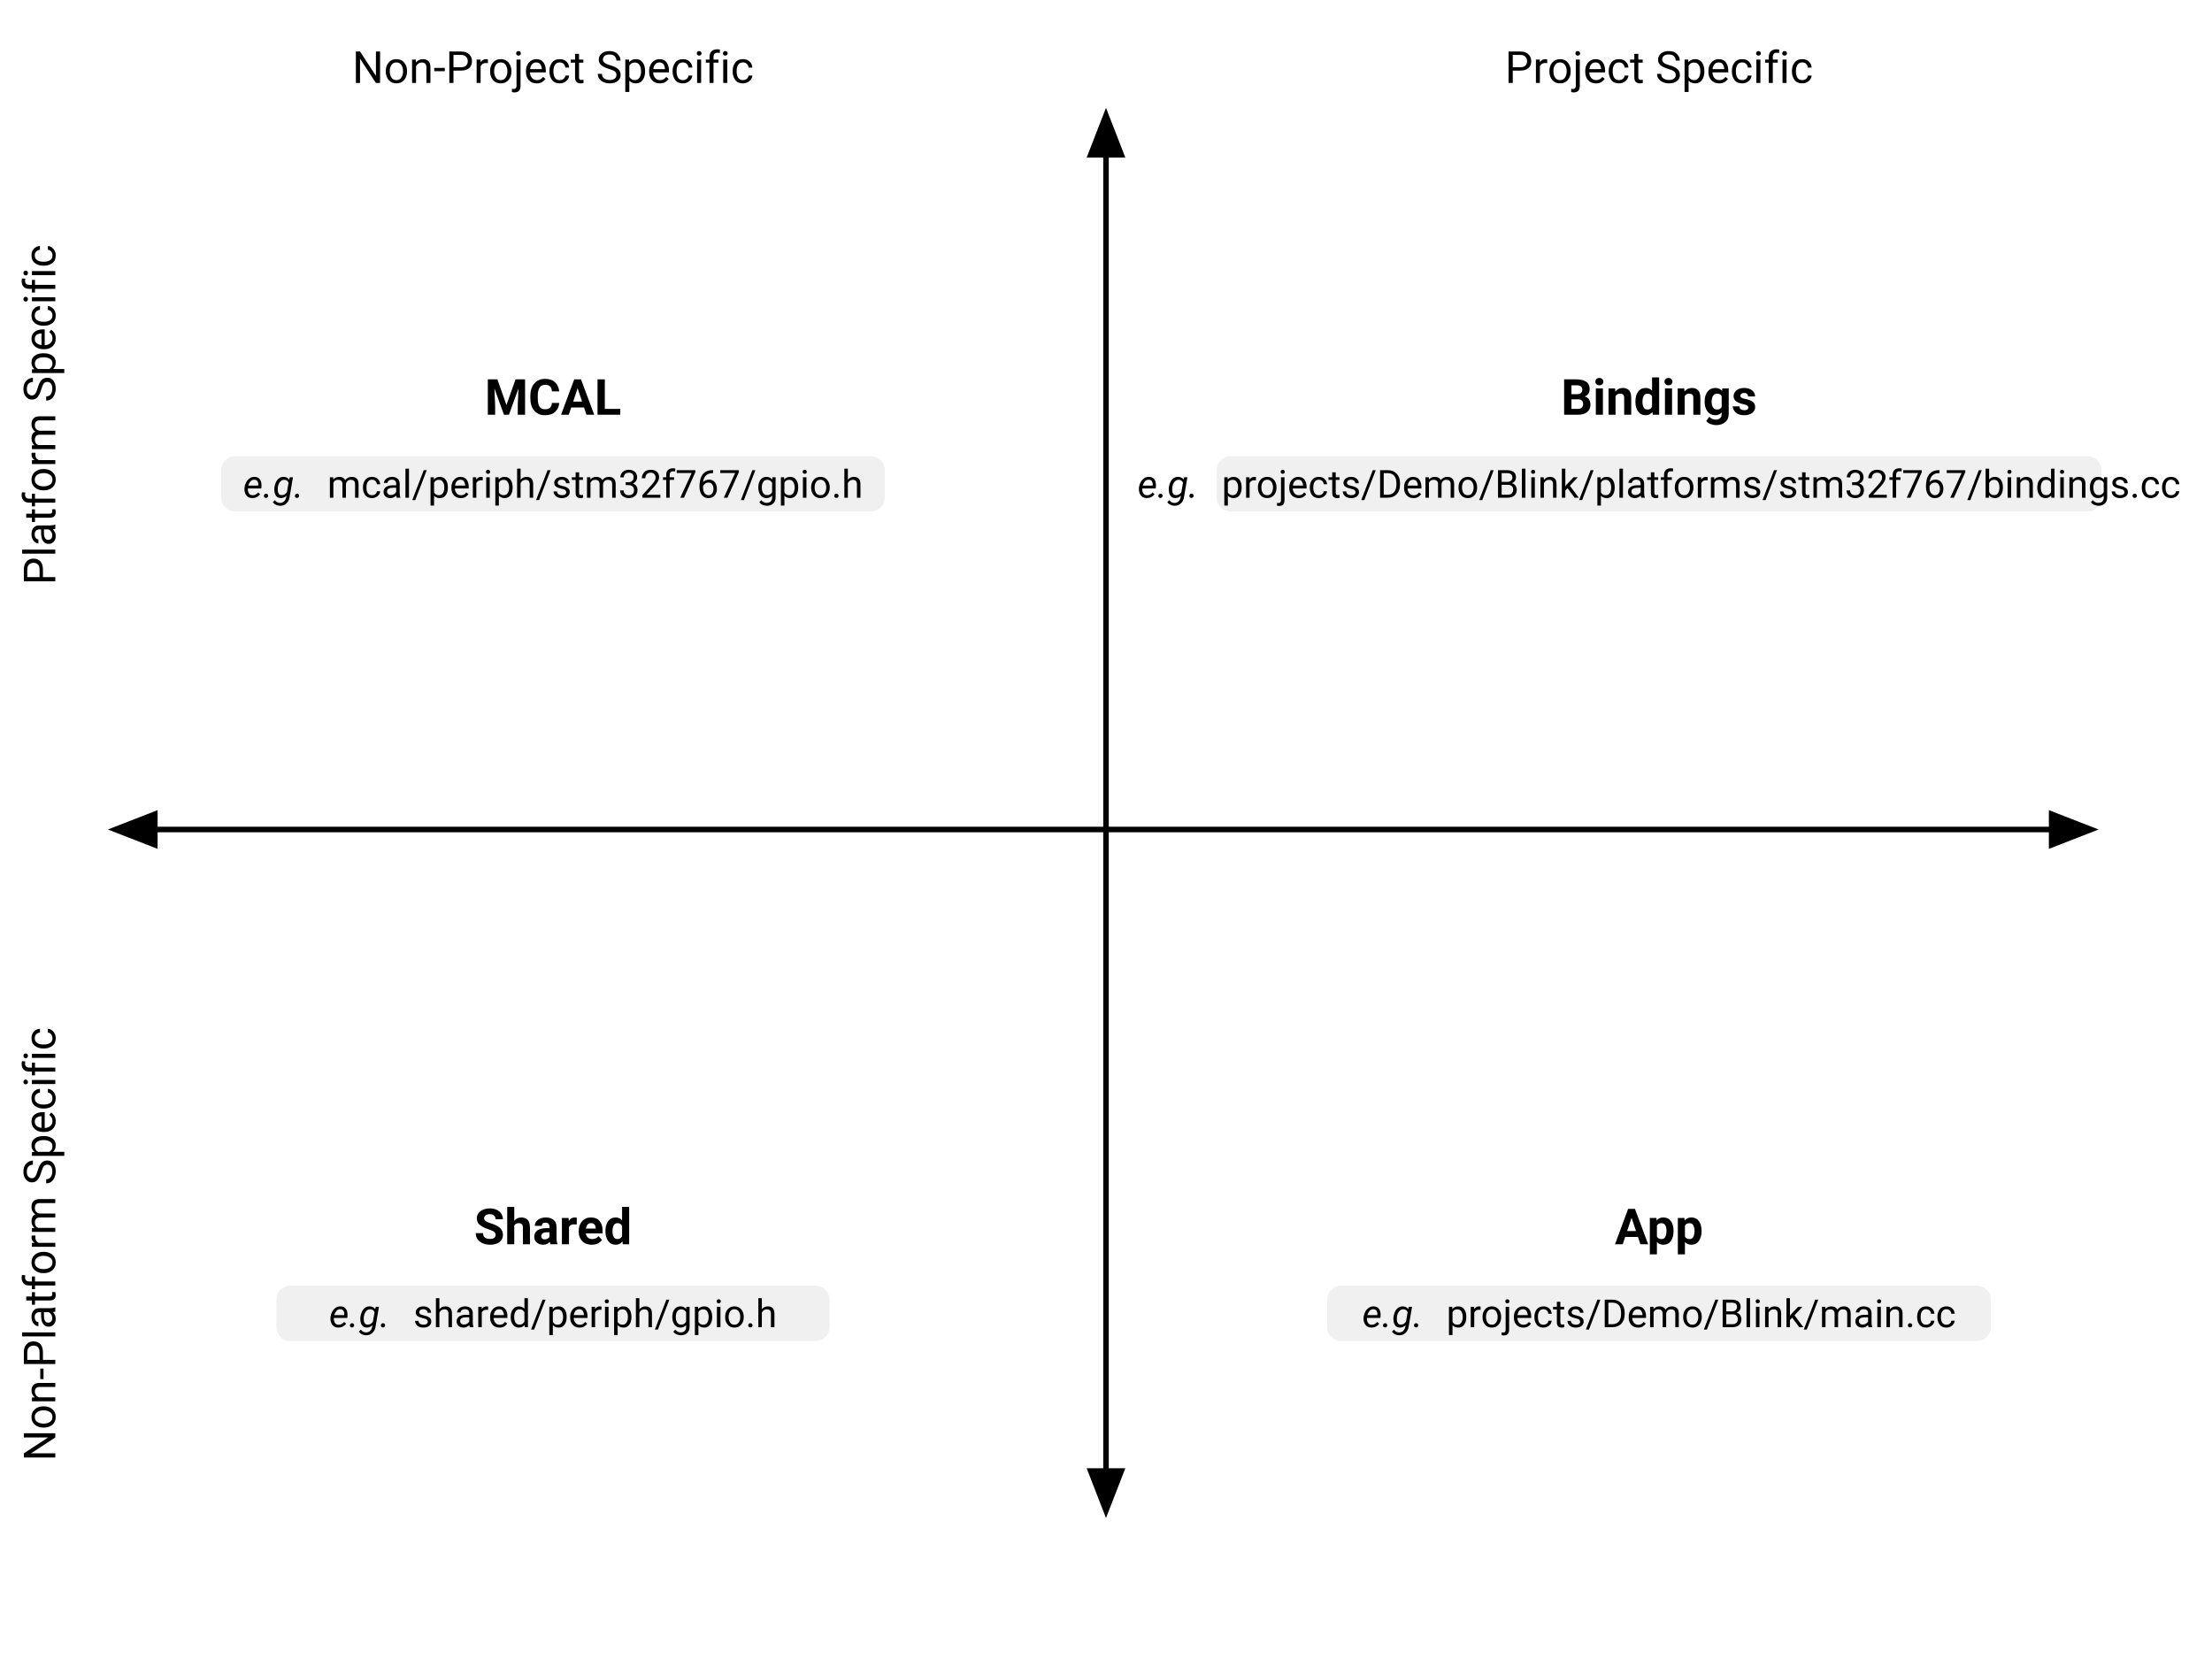
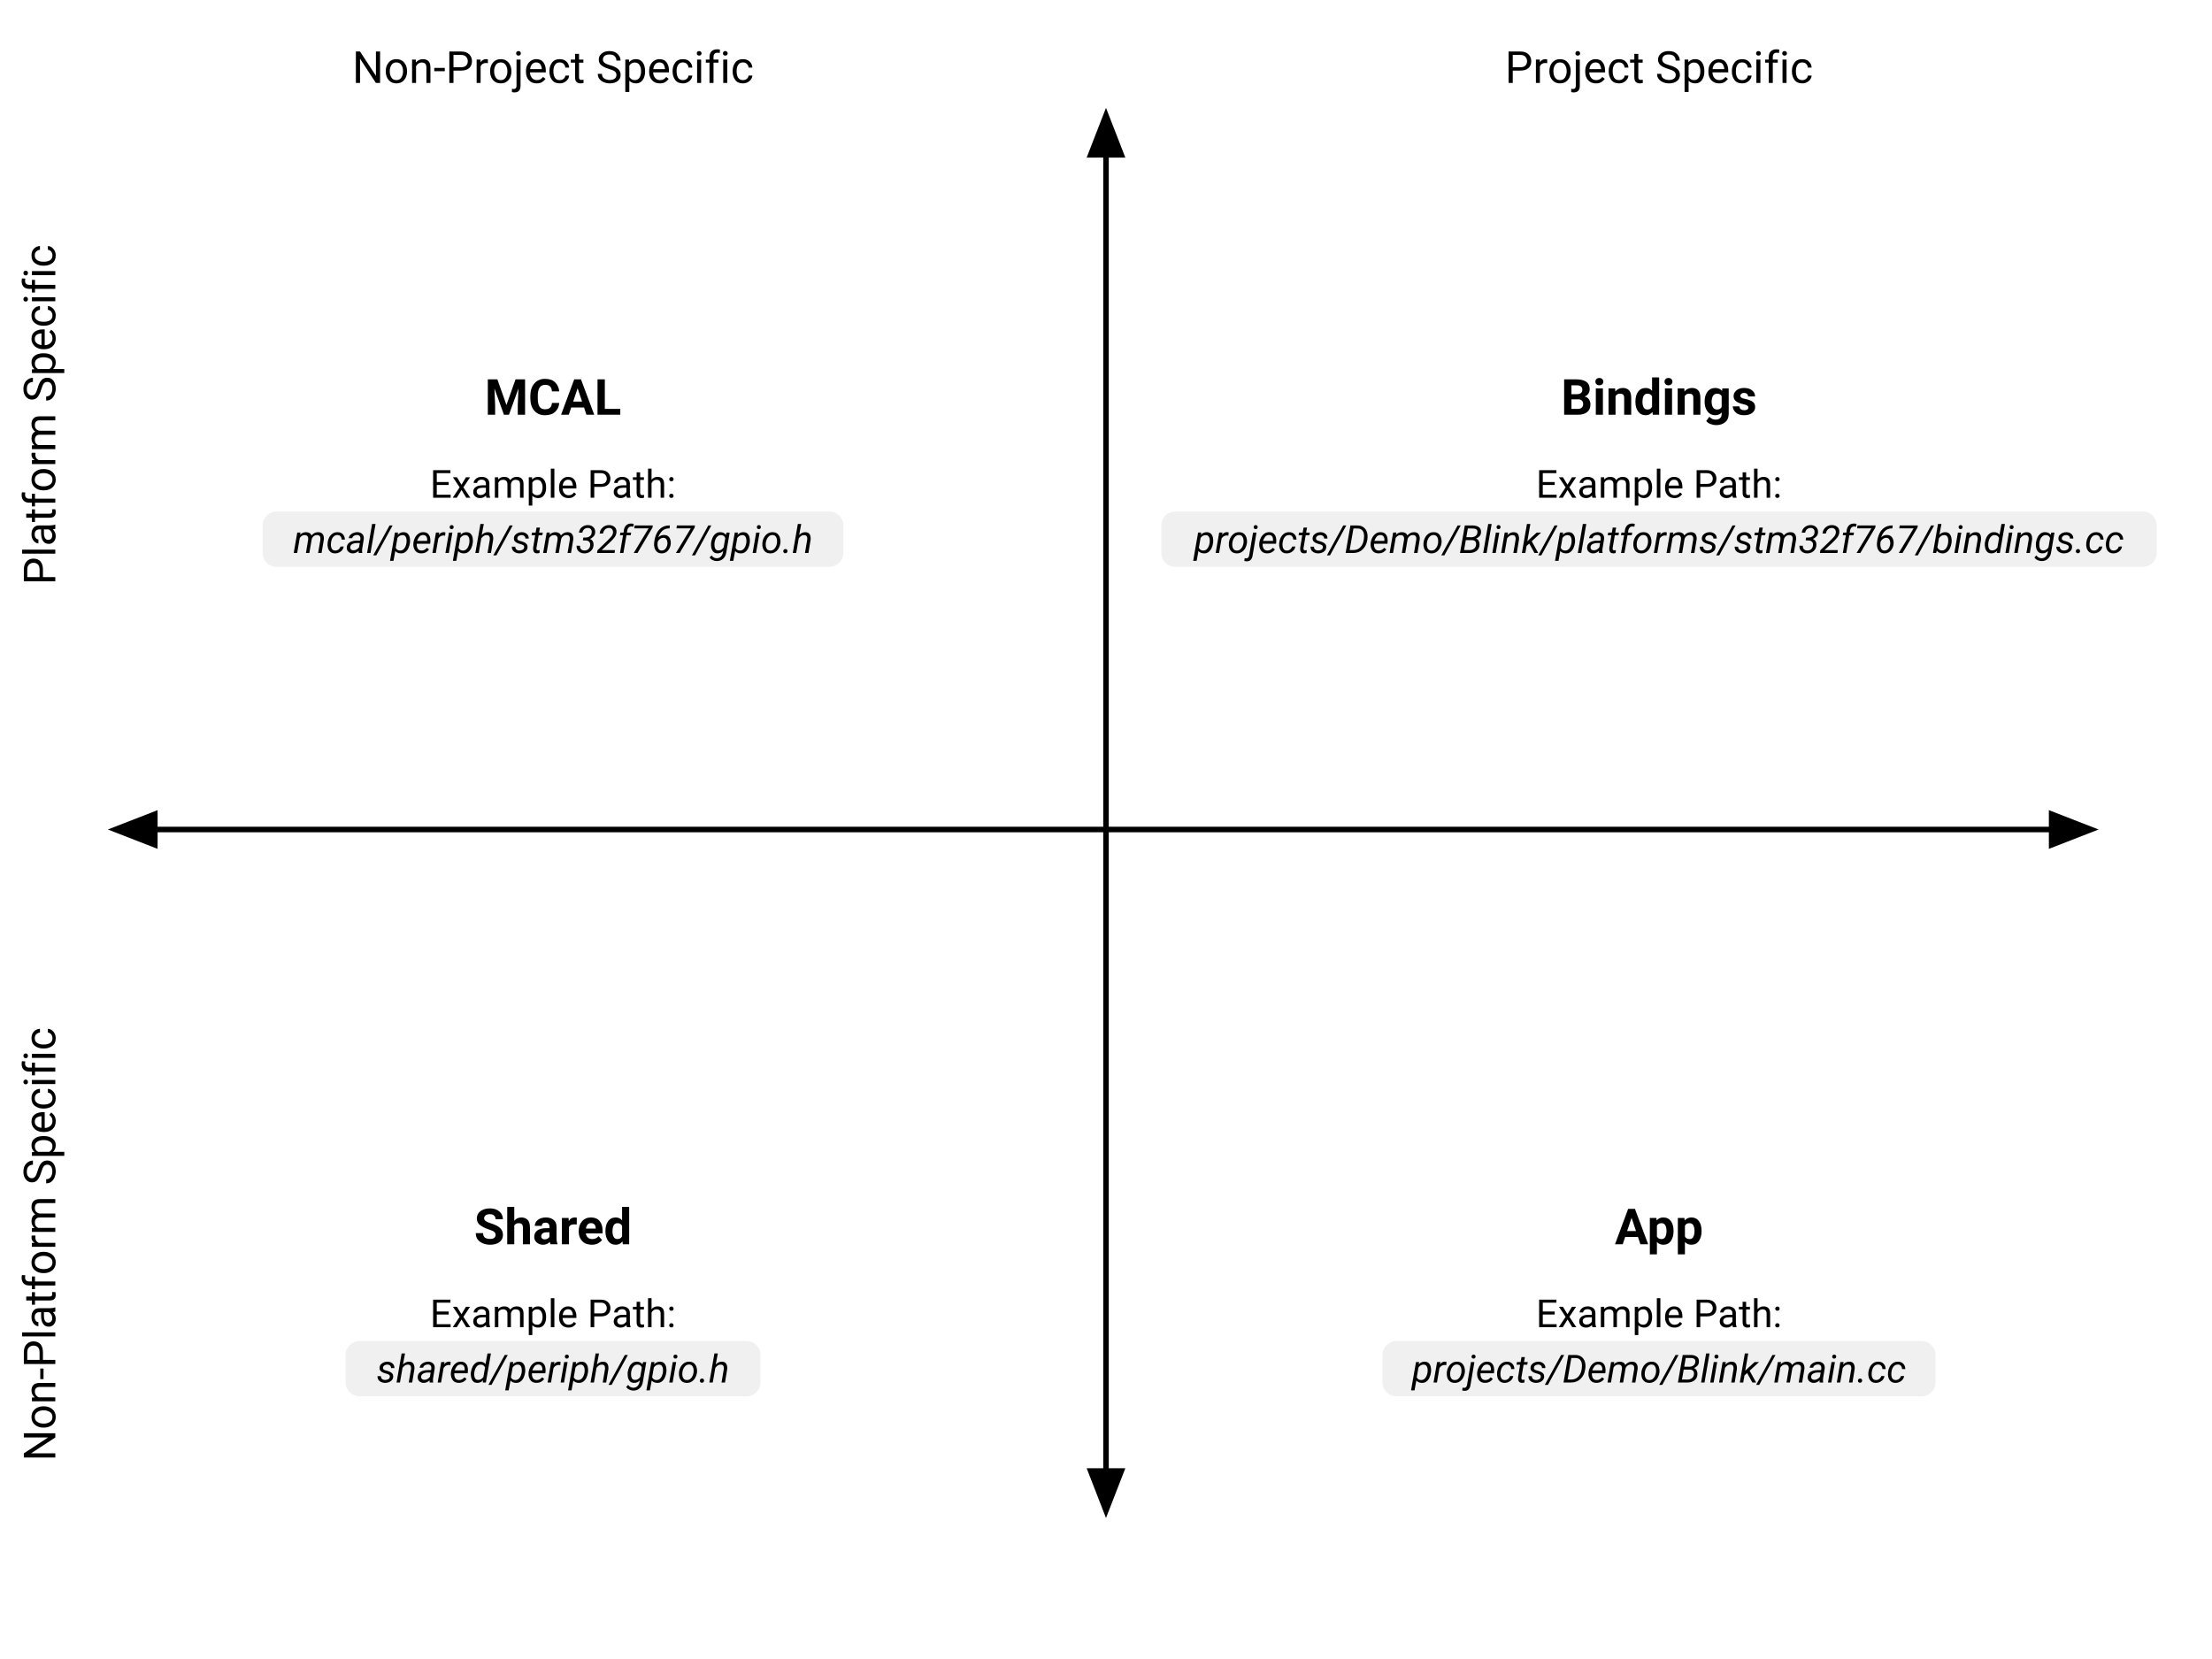
<svg xmlns="http://www.w3.org/2000/svg" viewBox="0 0 800 600">
  <style>
        text {
            font-family: -apple-system, BlinkMacSystemFont, "Segoe UI", Roboto, Oxygen-Sans, Ubuntu, Cantarell, "Helvetica Neue", sans-serif;
        }
    </style>
  <rect width="800" height="600" fill="white" />
  <defs>
    <marker id="arrowhead" markerWidth="10" markerHeight="7" refX="7" refY="3.5" orient="auto">
      <polygon points="0 0, 9 3.5, 0 7" fill="black" />
    </marker>
    <marker id="arrowhead-start" markerWidth="10" markerHeight="7" refX="3" refY="3.5" orient="auto">
      <polygon points="9 0, 0 3.5, 9 7" fill="black" />
    </marker>
  </defs>
  <line x1="400" y1="45" x2="400" y2="545" stroke="black" stroke-width="2" marker-end="url(#arrowhead)" marker-start="url(#arrowhead-start)" />
  <line x1="45" y1="300" x2="755" y2="300" stroke="black" stroke-width="2" marker-end="url(#arrowhead)" marker-start="url(#arrowhead-start)" />
  <text x="200" y="30" text-anchor="middle" font-size="16">Non-Project Specific</text>
  <text x="600" y="30" text-anchor="middle" font-size="16">Project Specific</text>
  <text x="20" y="150" text-anchor="middle" font-size="16" transform="rotate(-90,20,150)">Platform Specific</text>
  <text x="20" y="450" text-anchor="middle" font-size="16" transform="rotate(-90,20,450)">Non-Platform Specific</text>
+   <style>
+         .underline {
+             text-decoration: underline;
+         }
+     </style>
+   <style>
+         .bg-box {
+             fill: #f0f0f0;
+         }
+     </style>
  <text x="200" y="150" text-anchor="middle" font-size="18" font-weight="bold">MCAL</text>
  <g transform="translate(200,180)">
-     <rect x="-120" y="-15" width="240" height="20" fill="#f0f0f0" rx="5" />
-     <text text-anchor="middle" font-size="14">
-       <tspan font-style="italic">e.g.</tspan>
-       <tspan dx="5">mcal/periph/stm32f767/gpio.h</tspan>
-     </text>
+     <text text-anchor="middle" font-size="14">Example Path:</text>
+     <g transform="translate(0,20)">
+       <rect x="-105" y="-15" width="210" height="20" fill="#f0f0f0" rx="5" />
+       <text text-anchor="middle" font-size="14" font-style="italic">mcal/periph/stm32f767/gpio.h</text>
+     </g>
  </g>
  <text x="600" y="150" text-anchor="middle" font-size="18" font-weight="bold">Bindings</text>
  <g transform="translate(600,180)">
-     <rect x="-160" y="-15" width="320" height="20" fill="#f0f0f0" rx="5" />
-     <text text-anchor="middle" font-size="14">
-       <tspan font-style="italic">e.g.</tspan>
-       <tspan dx="5">projects/Demo/Blink/platforms/stm32f767/bindings.cc</tspan>
-     </text>
+     <text text-anchor="middle" font-size="14">Example Path:</text>
+     <g transform="translate(0,20)">
+       <rect x="-180" y="-15" width="360" height="20" fill="#f0f0f0" rx="5" />
+       <text text-anchor="middle" font-size="14" font-style="italic">projects/Demo/Blink/platforms/stm32f767/bindings.cc</text>
+     </g>
  </g>
  <text x="200" y="450" text-anchor="middle" font-size="18" font-weight="bold">Shared</text>
  <g transform="translate(200,480)">
-     <rect x="-100" y="-15" width="200" height="20" fill="#f0f0f0" rx="5" />
-     <text text-anchor="middle" font-size="14">
-       <tspan font-style="italic">e.g.</tspan>
-       <tspan dx="5">shared/periph/gpio.h</tspan>
-     </text>
+     <text text-anchor="middle" font-size="14">Example Path:</text>
+     <g transform="translate(0,20)">
+       <rect x="-75" y="-15" width="150" height="20" fill="#f0f0f0" rx="5" />
+       <text text-anchor="middle" font-size="14" font-style="italic">shared/periph/gpio.h</text>
+     </g>
  </g>
  <text x="600" y="450" text-anchor="middle" font-size="18" font-weight="bold">App</text>
  <g transform="translate(600,480)">
-     <rect x="-120" y="-15" width="240" height="20" fill="#f0f0f0" rx="5" />
-     <text text-anchor="middle" font-size="14">
-       <tspan font-style="italic">e.g.</tspan>
-       <tspan dx="5">projects/Demo/Blink/main.cc</tspan>
-     </text>
+     <text text-anchor="middle" font-size="14">Example Path:</text>
+     <g transform="translate(0,20)">
+       <rect x="-100" y="-15" width="200" height="20" fill="#f0f0f0" rx="5" />
+       <text text-anchor="middle" font-size="14" font-style="italic">projects/Demo/Blink/main.cc</text>
+     </g>
  </g>
</svg>
